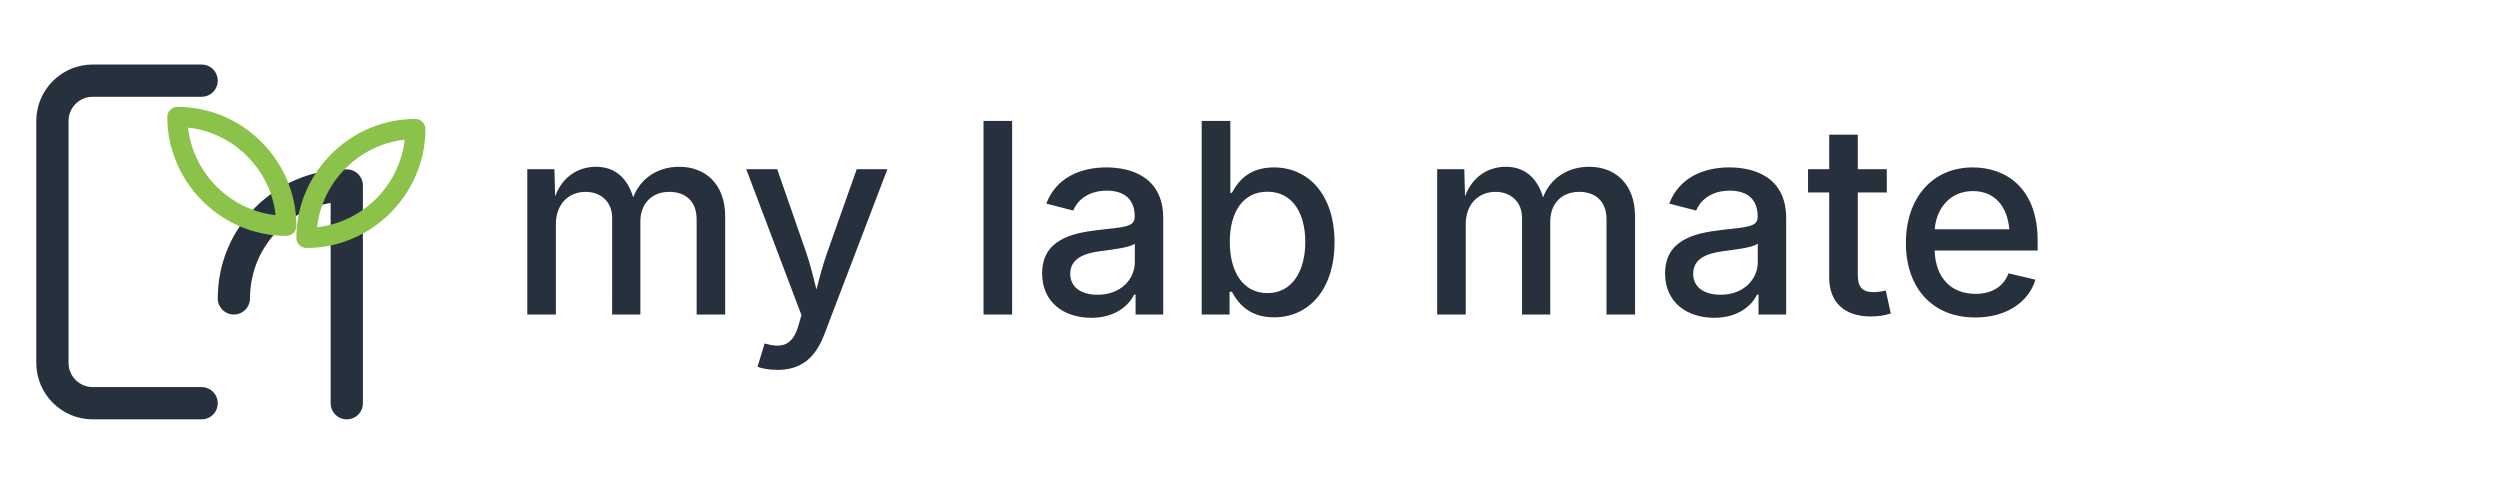
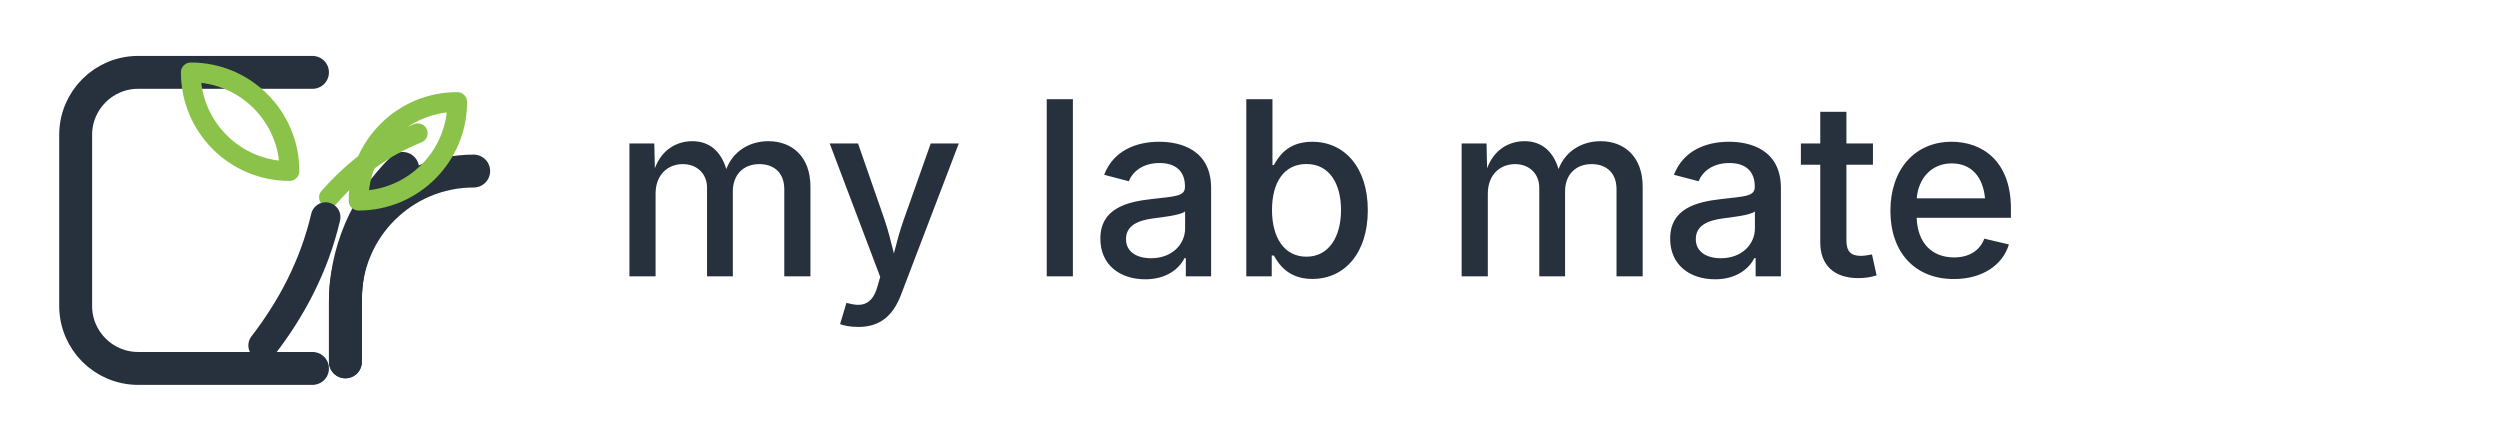
- <svg xmlns="http://www.w3.org/2000/svg" width="620" height="120" viewBox="0 0 620 120" fill="none">
-   <g transform="translate(8,10)">
-     <path d="M42 10H15C9.477 10 5 14.477 5 20V80C5 85.523 9.477 90 15 90H42" stroke="#27313D" stroke-width="8" stroke-linecap="round" stroke-linejoin="round" />
-     <path d="M50 64C50 48.536 62.536 36 78 36V90" stroke="#27313D" stroke-width="8" stroke-linecap="round" stroke-linejoin="round" />
-     <path d="M63 46C48.208 46 36 33.792 36 19C50.792 19 63 31.208 63 46Z" stroke="#8BC34A" stroke-width="5" stroke-linecap="round" stroke-linejoin="round" />
-     <path d="M95 22C80.208 22 68 34.208 68 49C82.792 49 95 36.792 95 22Z" stroke="#8BC34A" stroke-width="5" stroke-linecap="round" stroke-linejoin="round" />
+ <svg xmlns="http://www.w3.org/2000/svg" width="760" height="128" viewBox="0 0 760 128" fill="none">
+   <g transform="translate(12 8)">
+     <path d="M83 14H30C19.507 14 11 22.507 11 33V85C11 95.493 19.507 104 30 104H83" stroke="#27313D" stroke-width="10" stroke-linecap="round" stroke-linejoin="round" />
+     <path d="M93 102V83C93 61.461 110.461 44 132 44" stroke="#27313D" stroke-width="10" stroke-linecap="round" stroke-linejoin="round" />
+     <path d="M93 102V84C93 68.6 99.3 53.9 110.4 43.2" stroke="#27313D" stroke-width="10" stroke-linecap="round" stroke-linejoin="round" />
+     <path d="M76 44C59.431 44 46 30.569 46 14C62.569 14 76 27.431 76 44Z" stroke="#8BC34A" stroke-width="6" stroke-linecap="round" stroke-linejoin="round" />
+     <path d="M127 23C110.431 23 97 36.431 97 53C113.569 53 127 39.569 127 23Z" stroke="#8BC34A" stroke-width="6" stroke-linecap="round" stroke-linejoin="round" />
+     <path d="M88 52C96 43 104.5 36.7 115 32.5" stroke="#8BC34A" stroke-width="6" stroke-linecap="round" />
+     <path d="M87 58C83.5 73 76.5 86 68 97" stroke="#27313D" stroke-width="9" stroke-linecap="round" />
  </g>
-   <text x="126" y="78" fill="#27313D" font-family="Nunito, Poppins, Inter, Arial, sans-serif" font-size="66" font-weight="500" letter-spacing="0">my lab mate</text>
+   <text x="186" y="84" fill="#27313D" font-family="Avenir Next, Nunito, Poppins, Inter, Arial, sans-serif" font-size="74" font-weight="500" letter-spacing="0">my lab mate</text>
</svg>
